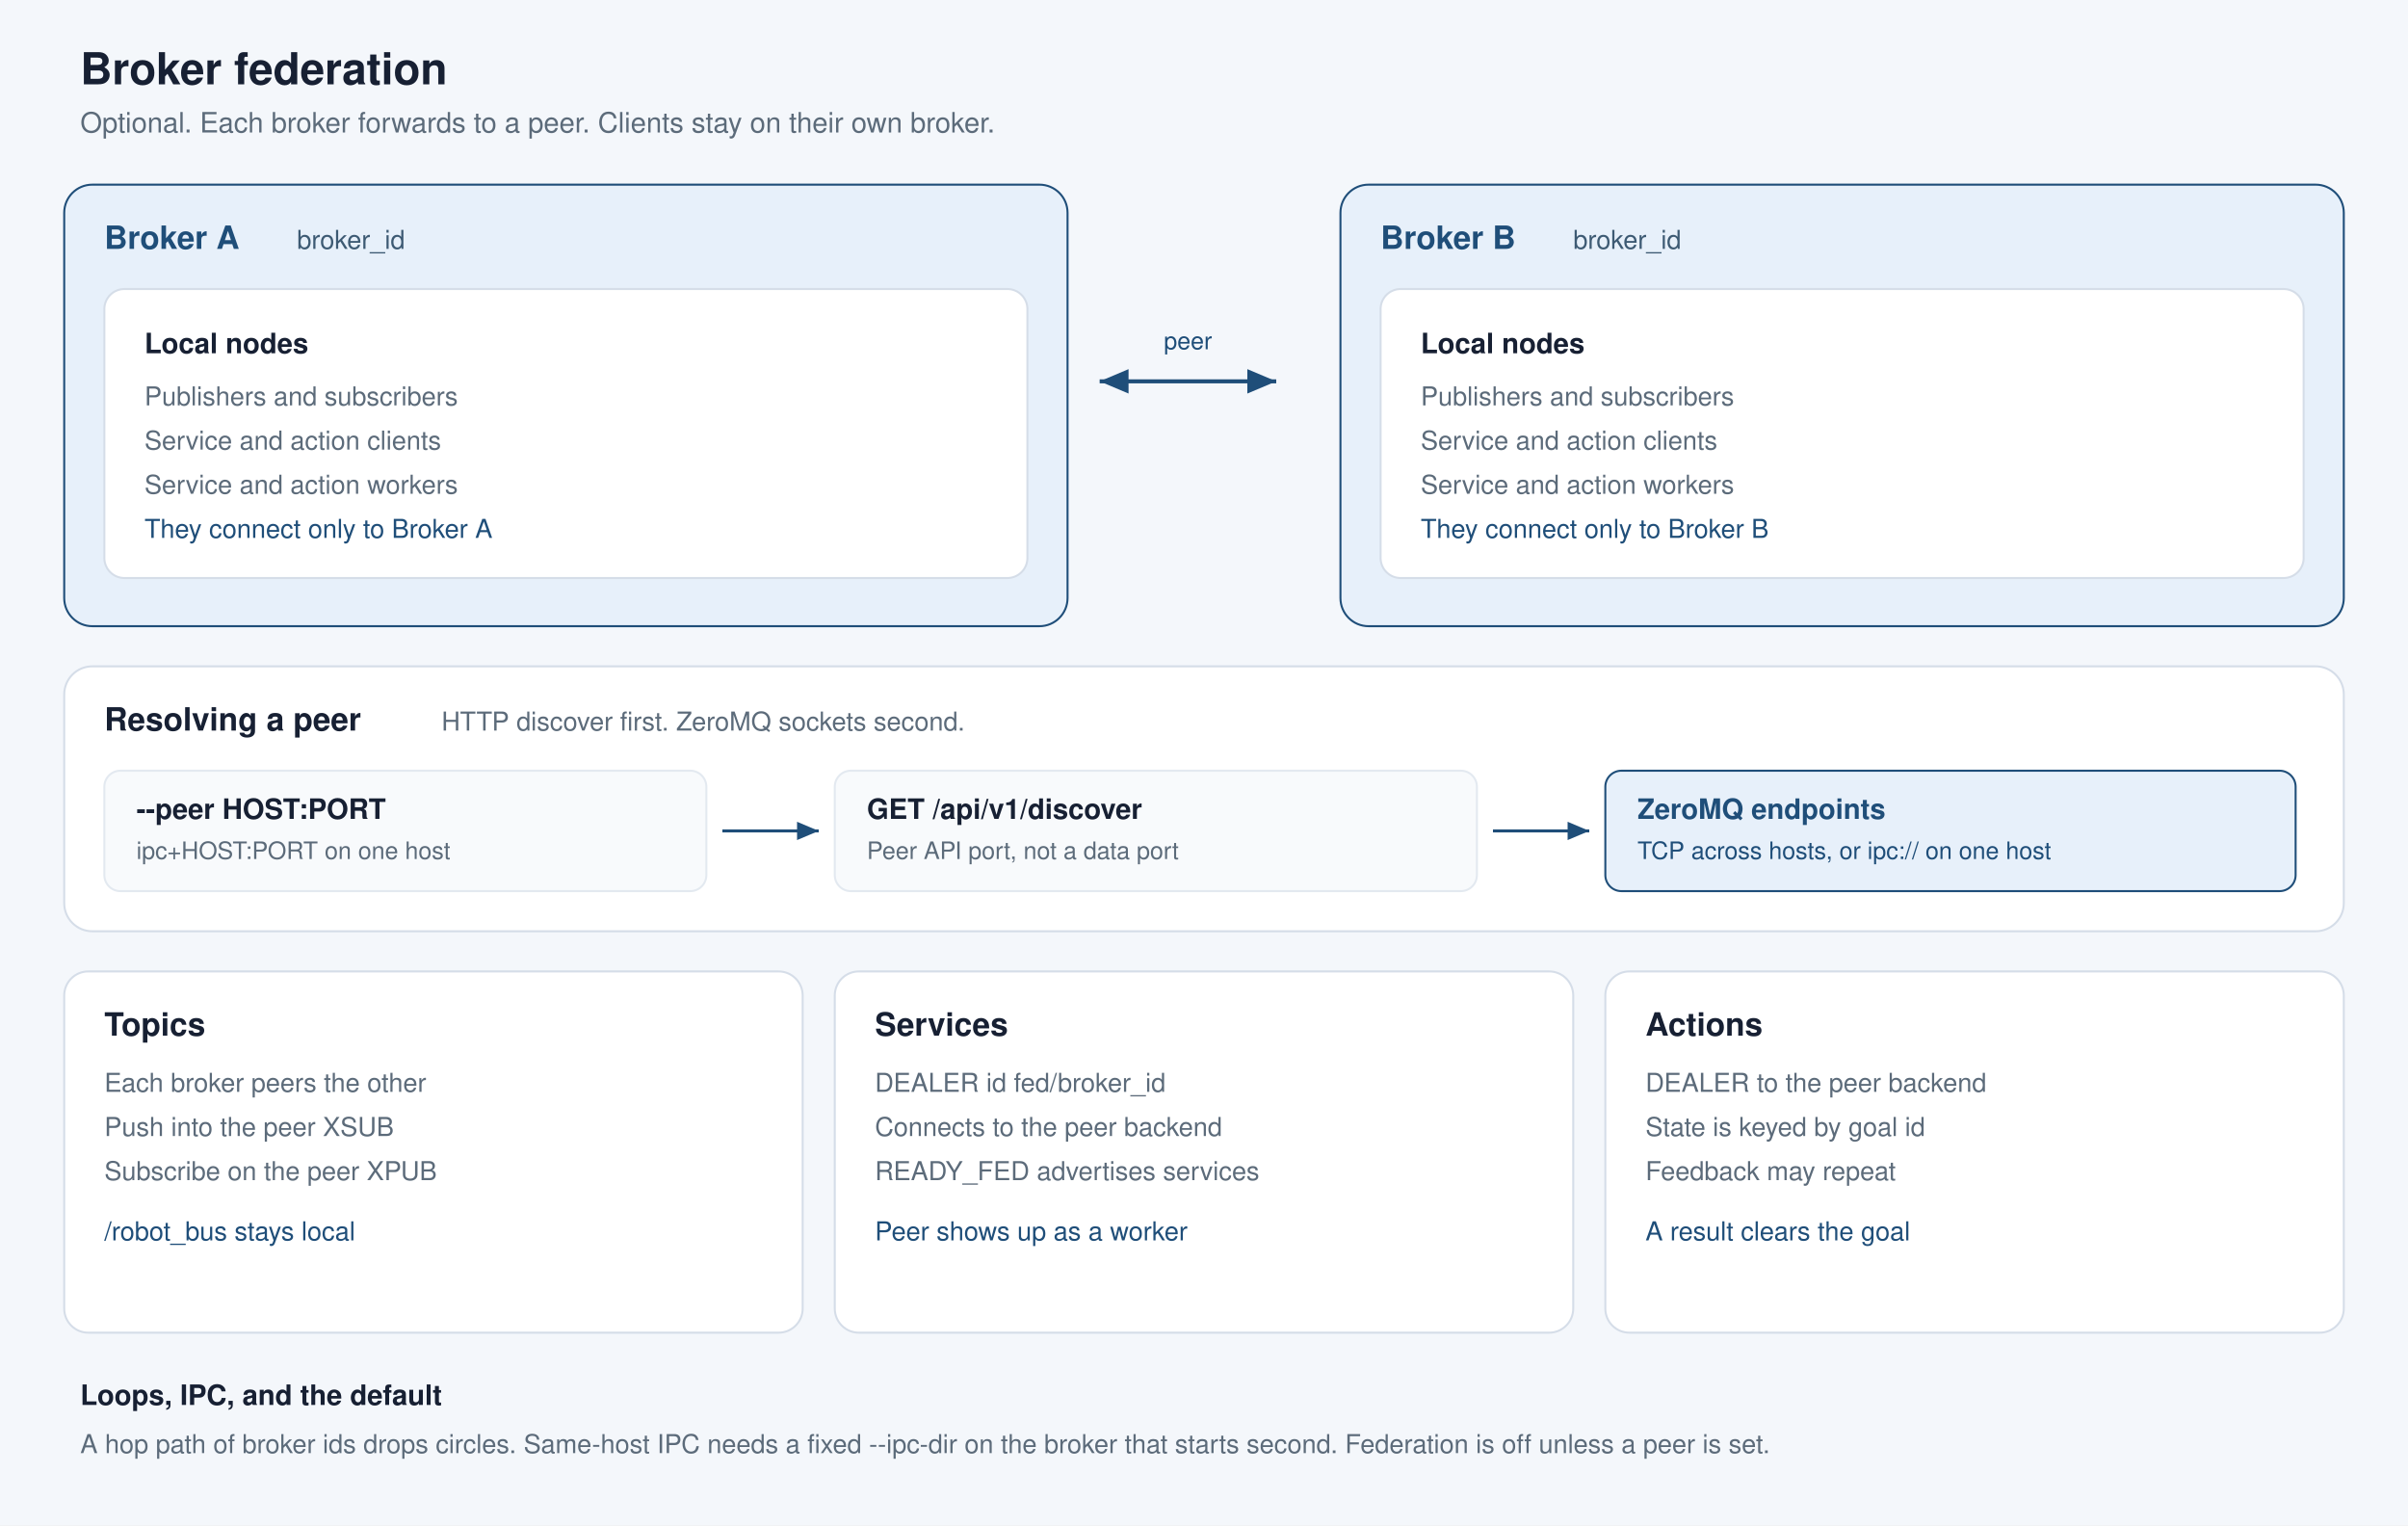
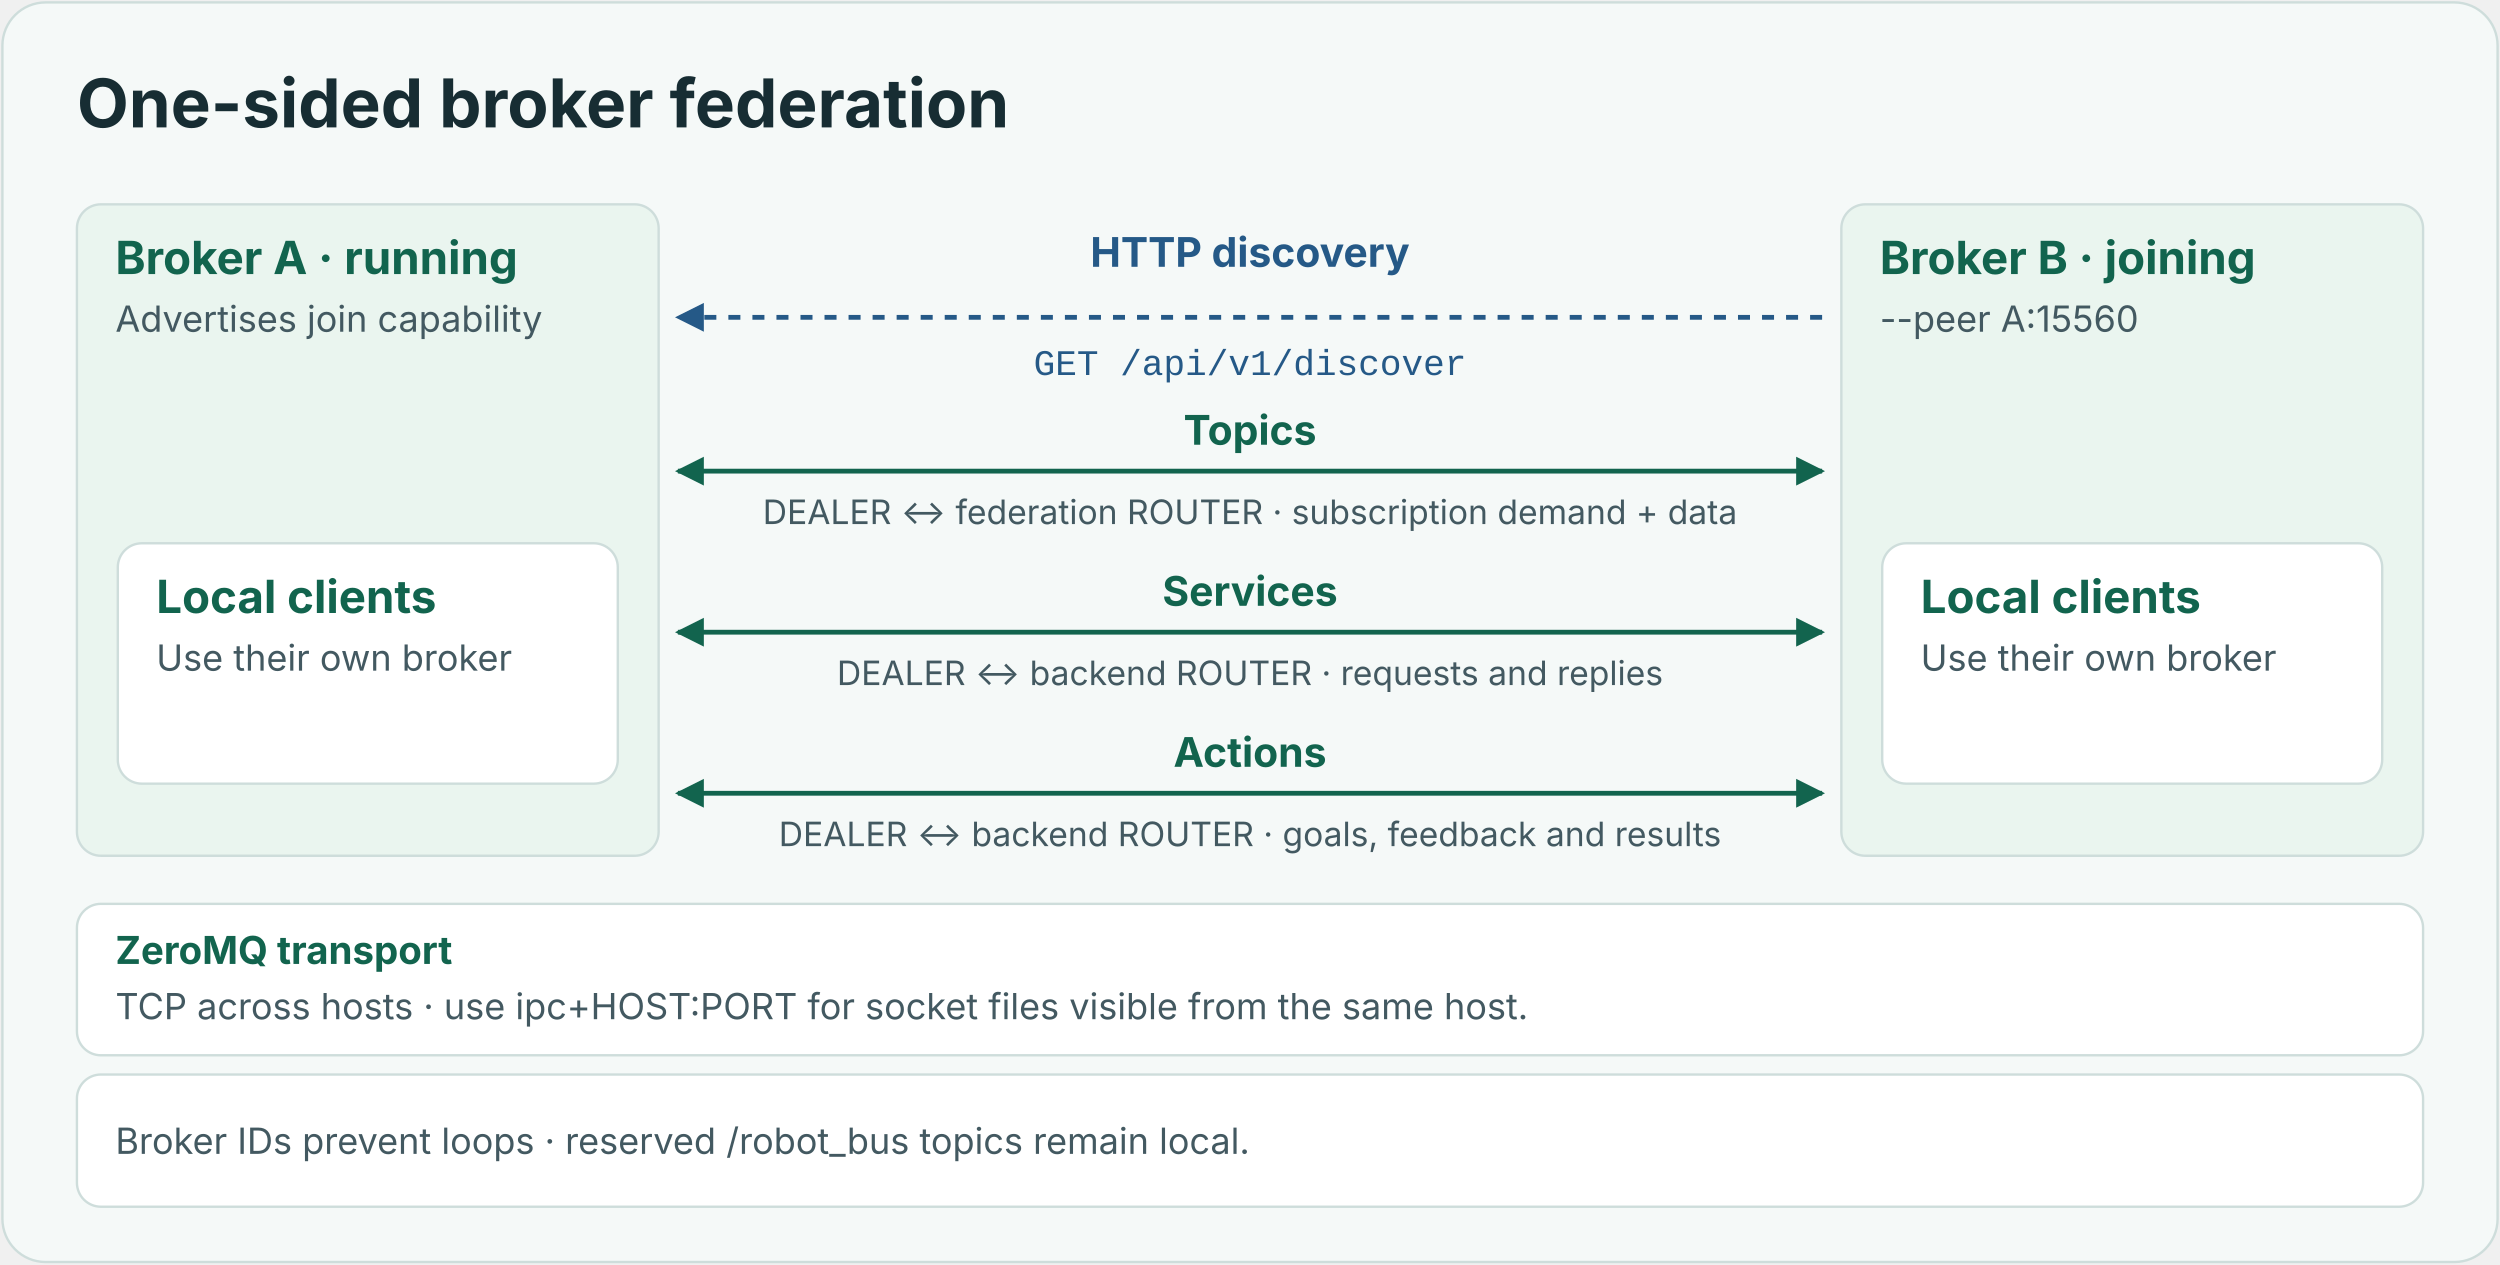
- <svg xmlns="http://www.w3.org/2000/svg" width="1200" height="760" viewBox="0 0 1200 760" role="img" aria-labelledby="title desc">
-   <rect width="1200" height="760" fill="#F4F7FB" />
+ <svg xmlns="http://www.w3.org/2000/svg" width="1040" height="526" viewBox="0 0 1040 526" role="img" aria-labelledby="title desc" xml:lang="en">
  <defs>
-     <marker id="arrow" viewBox="0 0 10 10" refX="9" refY="5" markerWidth="8" markerHeight="8" orient="auto-start-reverse">
-       <path d="M 0 1.2 L 9 5 L 0 8.8 Z" fill="#1F4E79" />
+     <style>
+       text { font-family: Inter, "Segoe UI", "PingFang SC", "Microsoft YaHei", "Noto Sans CJK SC", sans-serif; }
+       .mono { font-family: "SFMono-Regular", Consolas, "Liberation Mono", monospace; }
+     </style>
+     <marker id="green" viewBox="0 0 10 10" refX="9" refY="5" markerWidth="6" markerHeight="6" orient="auto-start-reverse">
+       <path d="M0 0 L10 5 L0 10 Z" fill="#12644e" />
+     </marker>
+     <marker id="blue" viewBox="0 0 10 10" refX="9" refY="5" markerWidth="6" markerHeight="6" orient="auto-start-reverse">
+       <path d="M0 0 L10 5 L0 10 Z" fill="#255987" />
    </marker>
  </defs>
-   <text x="40" y="42" fill="#172033" font-family="Segoe UI, Helvetica, Arial, sans-serif" font-size="22" font-weight="600">Broker federation</text>
-   <text x="40" y="66" fill="#5C6B7A" font-family="Segoe UI, Helvetica, Arial, sans-serif" font-size="14">Optional. Each broker forwards to a peer. Clients stay on their own broker.</text>
-   <rect x="32" y="92" width="500" height="220" rx="14" fill="#E7F0FA" stroke="#1F4E79" />
-   <text x="52" y="124" fill="#1F4E79" font-family="Segoe UI, Helvetica, Arial, sans-serif" font-size="16" font-weight="600">Broker A</text>
-   <text x="148" y="124" fill="#3D5A73" font-family="Segoe UI, Helvetica, Arial, sans-serif" font-size="13">broker_id</text>
-   <rect x="52" y="144" width="460" height="144" rx="10" fill="#FFFFFF" stroke="#D5DDE8" />
-   <text x="72" y="176" fill="#172033" font-family="Segoe UI, Helvetica, Arial, sans-serif" font-size="14" font-weight="600">Local nodes</text>
-   <text x="72" y="202" fill="#5C6B7A" font-family="Segoe UI, Helvetica, Arial, sans-serif" font-size="13">Publishers and subscribers</text>
-   <text x="72" y="224" fill="#5C6B7A" font-family="Segoe UI, Helvetica, Arial, sans-serif" font-size="13">Service and action clients</text>
-   <text x="72" y="246" fill="#5C6B7A" font-family="Segoe UI, Helvetica, Arial, sans-serif" font-size="13">Service and action workers</text>
-   <text x="72" y="268" fill="#1F4E79" font-family="Segoe UI, Helvetica, Arial, sans-serif" font-size="13">They connect only to Broker A</text>
-   <line x1="548" y1="190" x2="636" y2="190" stroke="#1F4E79" stroke-width="2" marker-start="url(#arrow)" marker-end="url(#arrow)" />
-   <text x="592" y="174" fill="#1F4E79" font-family="Segoe UI, Helvetica, Arial, sans-serif" font-size="12" text-anchor="middle">peer</text>
-   <rect x="668" y="92" width="500" height="220" rx="14" fill="#E7F0FA" stroke="#1F4E79" />
-   <text x="688" y="124" fill="#1F4E79" font-family="Segoe UI, Helvetica, Arial, sans-serif" font-size="16" font-weight="600">Broker B</text>
-   <text x="784" y="124" fill="#3D5A73" font-family="Segoe UI, Helvetica, Arial, sans-serif" font-size="13">broker_id</text>
-   <rect x="688" y="144" width="460" height="144" rx="10" fill="#FFFFFF" stroke="#D5DDE8" />
-   <text x="708" y="176" fill="#172033" font-family="Segoe UI, Helvetica, Arial, sans-serif" font-size="14" font-weight="600">Local nodes</text>
-   <text x="708" y="202" fill="#5C6B7A" font-family="Segoe UI, Helvetica, Arial, sans-serif" font-size="13">Publishers and subscribers</text>
-   <text x="708" y="224" fill="#5C6B7A" font-family="Segoe UI, Helvetica, Arial, sans-serif" font-size="13">Service and action clients</text>
-   <text x="708" y="246" fill="#5C6B7A" font-family="Segoe UI, Helvetica, Arial, sans-serif" font-size="13">Service and action workers</text>
-   <text x="708" y="268" fill="#1F4E79" font-family="Segoe UI, Helvetica, Arial, sans-serif" font-size="13">They connect only to Broker B</text>
-   <rect x="32" y="332" width="1136" height="132" rx="14" fill="#FFFFFF" stroke="#D5DDE8" />
-   <text x="52" y="364" fill="#172033" font-family="Segoe UI, Helvetica, Arial, sans-serif" font-size="16" font-weight="600">Resolving a peer</text>
-   <text x="220" y="364" fill="#5C6B7A" font-family="Segoe UI, Helvetica, Arial, sans-serif" font-size="13">HTTP discover first. ZeroMQ sockets second.</text>
-   <rect x="52" y="384" width="300" height="60" rx="8" fill="#F8FAFC" stroke="#E3E9F0" />
-   <text x="68" y="408" fill="#172033" font-family="Segoe UI, Helvetica, Arial, sans-serif" font-size="14" font-weight="600">--peer HOST:PORT</text>
-   <text x="68" y="428" fill="#5C6B7A" font-family="Segoe UI, Helvetica, Arial, sans-serif" font-size="12">ipc+HOST:PORT on one host</text>
-   <line x1="360" y1="414" x2="408" y2="414" stroke="#1F4E79" stroke-width="1.5" marker-end="url(#arrow)" />
-   <rect x="416" y="384" width="320" height="60" rx="8" fill="#F8FAFC" stroke="#E3E9F0" />
-   <text x="432" y="408" fill="#172033" font-family="Segoe UI, Helvetica, Arial, sans-serif" font-size="14" font-weight="600">GET /api/v1/discover</text>
-   <text x="432" y="428" fill="#5C6B7A" font-family="Segoe UI, Helvetica, Arial, sans-serif" font-size="12">Peer API port, not a data port</text>
-   <line x1="744" y1="414" x2="792" y2="414" stroke="#1F4E79" stroke-width="1.5" marker-end="url(#arrow)" />
-   <rect x="800" y="384" width="344" height="60" rx="8" fill="#E7F0FA" stroke="#1F4E79" />
-   <text x="816" y="408" fill="#1F4E79" font-family="Segoe UI, Helvetica, Arial, sans-serif" font-size="14" font-weight="600">ZeroMQ endpoints</text>
-   <text x="816" y="428" fill="#1F4E79" font-family="Segoe UI, Helvetica, Arial, sans-serif" font-size="12">TCP across hosts, or ipc:// on one host</text>
-   <g font-family="Segoe UI, Helvetica, Arial, sans-serif">
-     <rect x="32" y="484" width="368" height="180" rx="12" fill="#FFFFFF" stroke="#D5DDE8" />
-     <text x="52" y="516" fill="#172033" font-size="16" font-weight="600">Topics</text>
-     <text x="52" y="544" fill="#5C6B7A" font-size="13">Each broker peers the other</text>
-     <text x="52" y="566" fill="#5C6B7A" font-size="13">Push into the peer XSUB</text>
-     <text x="52" y="588" fill="#5C6B7A" font-size="13">Subscribe on the peer XPUB</text>
-     <text x="52" y="618" fill="#1F4E79" font-size="13">/robot_bus stays local</text>
-     <rect x="416" y="484" width="368" height="180" rx="12" fill="#FFFFFF" stroke="#D5DDE8" />
-     <text x="436" y="516" fill="#172033" font-size="16" font-weight="600">Services</text>
-     <text x="436" y="544" fill="#5C6B7A" font-size="13">DEALER id fed/broker_id</text>
-     <text x="436" y="566" fill="#5C6B7A" font-size="13">Connects to the peer backend</text>
-     <text x="436" y="588" fill="#5C6B7A" font-size="13">READY_FED advertises services</text>
-     <text x="436" y="618" fill="#1F4E79" font-size="13">Peer shows up as a worker</text>
-     <rect x="800" y="484" width="368" height="180" rx="12" fill="#FFFFFF" stroke="#D5DDE8" />
-     <text x="820" y="516" fill="#172033" font-size="16" font-weight="600">Actions</text>
-     <text x="820" y="544" fill="#5C6B7A" font-size="13">DEALER to the peer backend</text>
-     <text x="820" y="566" fill="#5C6B7A" font-size="13">State is keyed by goal id</text>
-     <text x="820" y="588" fill="#5C6B7A" font-size="13">Feedback may repeat</text>
-     <text x="820" y="618" fill="#1F4E79" font-size="13">A result clears the goal</text>
-   </g>
-   <text x="40" y="700" fill="#172033" font-family="Segoe UI, Helvetica, Arial, sans-serif" font-size="14" font-weight="600">Loops, IPC, and the default</text>
-   <text x="40" y="724" fill="#5C6B7A" font-family="Segoe UI, Helvetica, Arial, sans-serif" font-size="13">A hop path of broker ids drops circles. Same-host IPC needs a fixed --ipc-dir on the broker that starts second. Federation is off unless a peer is set.</text>
+   <rect x="1" y="1" width="1038" height="524" rx="18" fill="#f5f9f8" stroke="#cedddb" />
+   <text x="32" y="53" fill="#172d33" font-size="28" font-weight="700" text-anchor="start">One-sided broker federation</text>
+   <rect x="32" y="85" width="242" height="271" rx="10" fill="#eaf5ef" stroke="#cedddb" />
+   <text x="48" y="114" fill="#12644e" font-size="19" font-weight="700" text-anchor="start">Broker A · running</text>
+   <text x="48" y="138" fill="#435961" font-size="15" font-weight="400" text-anchor="start">Advertises join capability</text>
+   <rect x="766" y="85" width="242" height="271" rx="10" fill="#eaf5ef" stroke="#cedddb" />
+   <text x="782" y="114" fill="#12644e" font-size="19" font-weight="700" text-anchor="start">Broker B · joining</text>
+   <text x="782" y="138" fill="#435961" font-size="15" font-weight="400" text-anchor="start">--peer A:15560</text>
+   <rect x="49" y="226" width="208" height="100" rx="10" fill="#fff" stroke="#cedddb" />
+   <text x="65" y="255" fill="#12644e" font-size="19" font-weight="700" text-anchor="start">Local clients</text>
+   <text x="65" y="279" fill="#435961" font-size="15" font-weight="400" text-anchor="start">Use their own broker</text>
+   <rect x="783" y="226" width="208" height="100" rx="10" fill="#fff" stroke="#cedddb" />
+   <text x="799" y="255" fill="#12644e" font-size="19" font-weight="700" text-anchor="start">Local clients</text>
+   <text x="799" y="279" fill="#435961" font-size="15" font-weight="400" text-anchor="start">Use their own broker</text>
+   <text x="520" y="111" fill="#255987" font-size="17" font-weight="700" text-anchor="middle">HTTP discovery</text>
+   <path d="M758 132 H282" fill="none" stroke="#255987" stroke-width="2" stroke-linejoin="round" stroke-dasharray="5 5" marker-end="url(#blue)" />
+   <text x="520" y="156" fill="#255987" font-size="15" font-weight="400" text-anchor="middle" class="mono">GET /api/v1/discover</text>
+   <text x="520" y="185" fill="#12644e" font-size="17" font-weight="700" text-anchor="middle">Topics</text>
+   <path d="M282 196 H758" fill="none" stroke="#12644e" stroke-width="2" stroke-linejoin="round" marker-end="url(#green)" marker-start="url(#green)" />
+   <text x="520" y="218" fill="#435961" font-size="14" font-weight="400" text-anchor="middle">DEALER ↔ federation ROUTER · subscription demand + data</text>
+   <text x="520" y="252" fill="#12644e" font-size="17" font-weight="700" text-anchor="middle">Services</text>
+   <path d="M282 263 H758" fill="none" stroke="#12644e" stroke-width="2" stroke-linejoin="round" marker-end="url(#green)" marker-start="url(#green)" />
+   <text x="520" y="285" fill="#435961" font-size="14" font-weight="400" text-anchor="middle">DEALER ↔ backend ROUTER · requests and replies</text>
+   <text x="520" y="319" fill="#12644e" font-size="17" font-weight="700" text-anchor="middle">Actions</text>
+   <path d="M282 330 H758" fill="none" stroke="#12644e" stroke-width="2" stroke-linejoin="round" marker-end="url(#green)" marker-start="url(#green)" />
+   <text x="520" y="352" fill="#435961" font-size="14" font-weight="400" text-anchor="middle">DEALER ↔ backend ROUTER · goals, feedback and results</text>
+   <rect x="32" y="376" width="976" height="63" rx="10" fill="#fff" stroke="#cedddb" />
+   <text x="48" y="401" fill="#12644e" font-size="16" font-weight="700" text-anchor="start">ZeroMQ transport</text>
+   <text x="48" y="424" fill="#435961" font-size="15" font-weight="400" text-anchor="start">TCP across hosts · use ipc+HOST:PORT for socket files visible from the same host.</text>
+   <rect x="32" y="447" width="976" height="55" rx="10" fill="#fff" stroke="#cedddb" />
+   <text x="48" y="480" fill="#435961" font-size="15" font-weight="400" text-anchor="start">Broker IDs prevent loops · reserved /robot_bus topics remain local.</text>
</svg>
